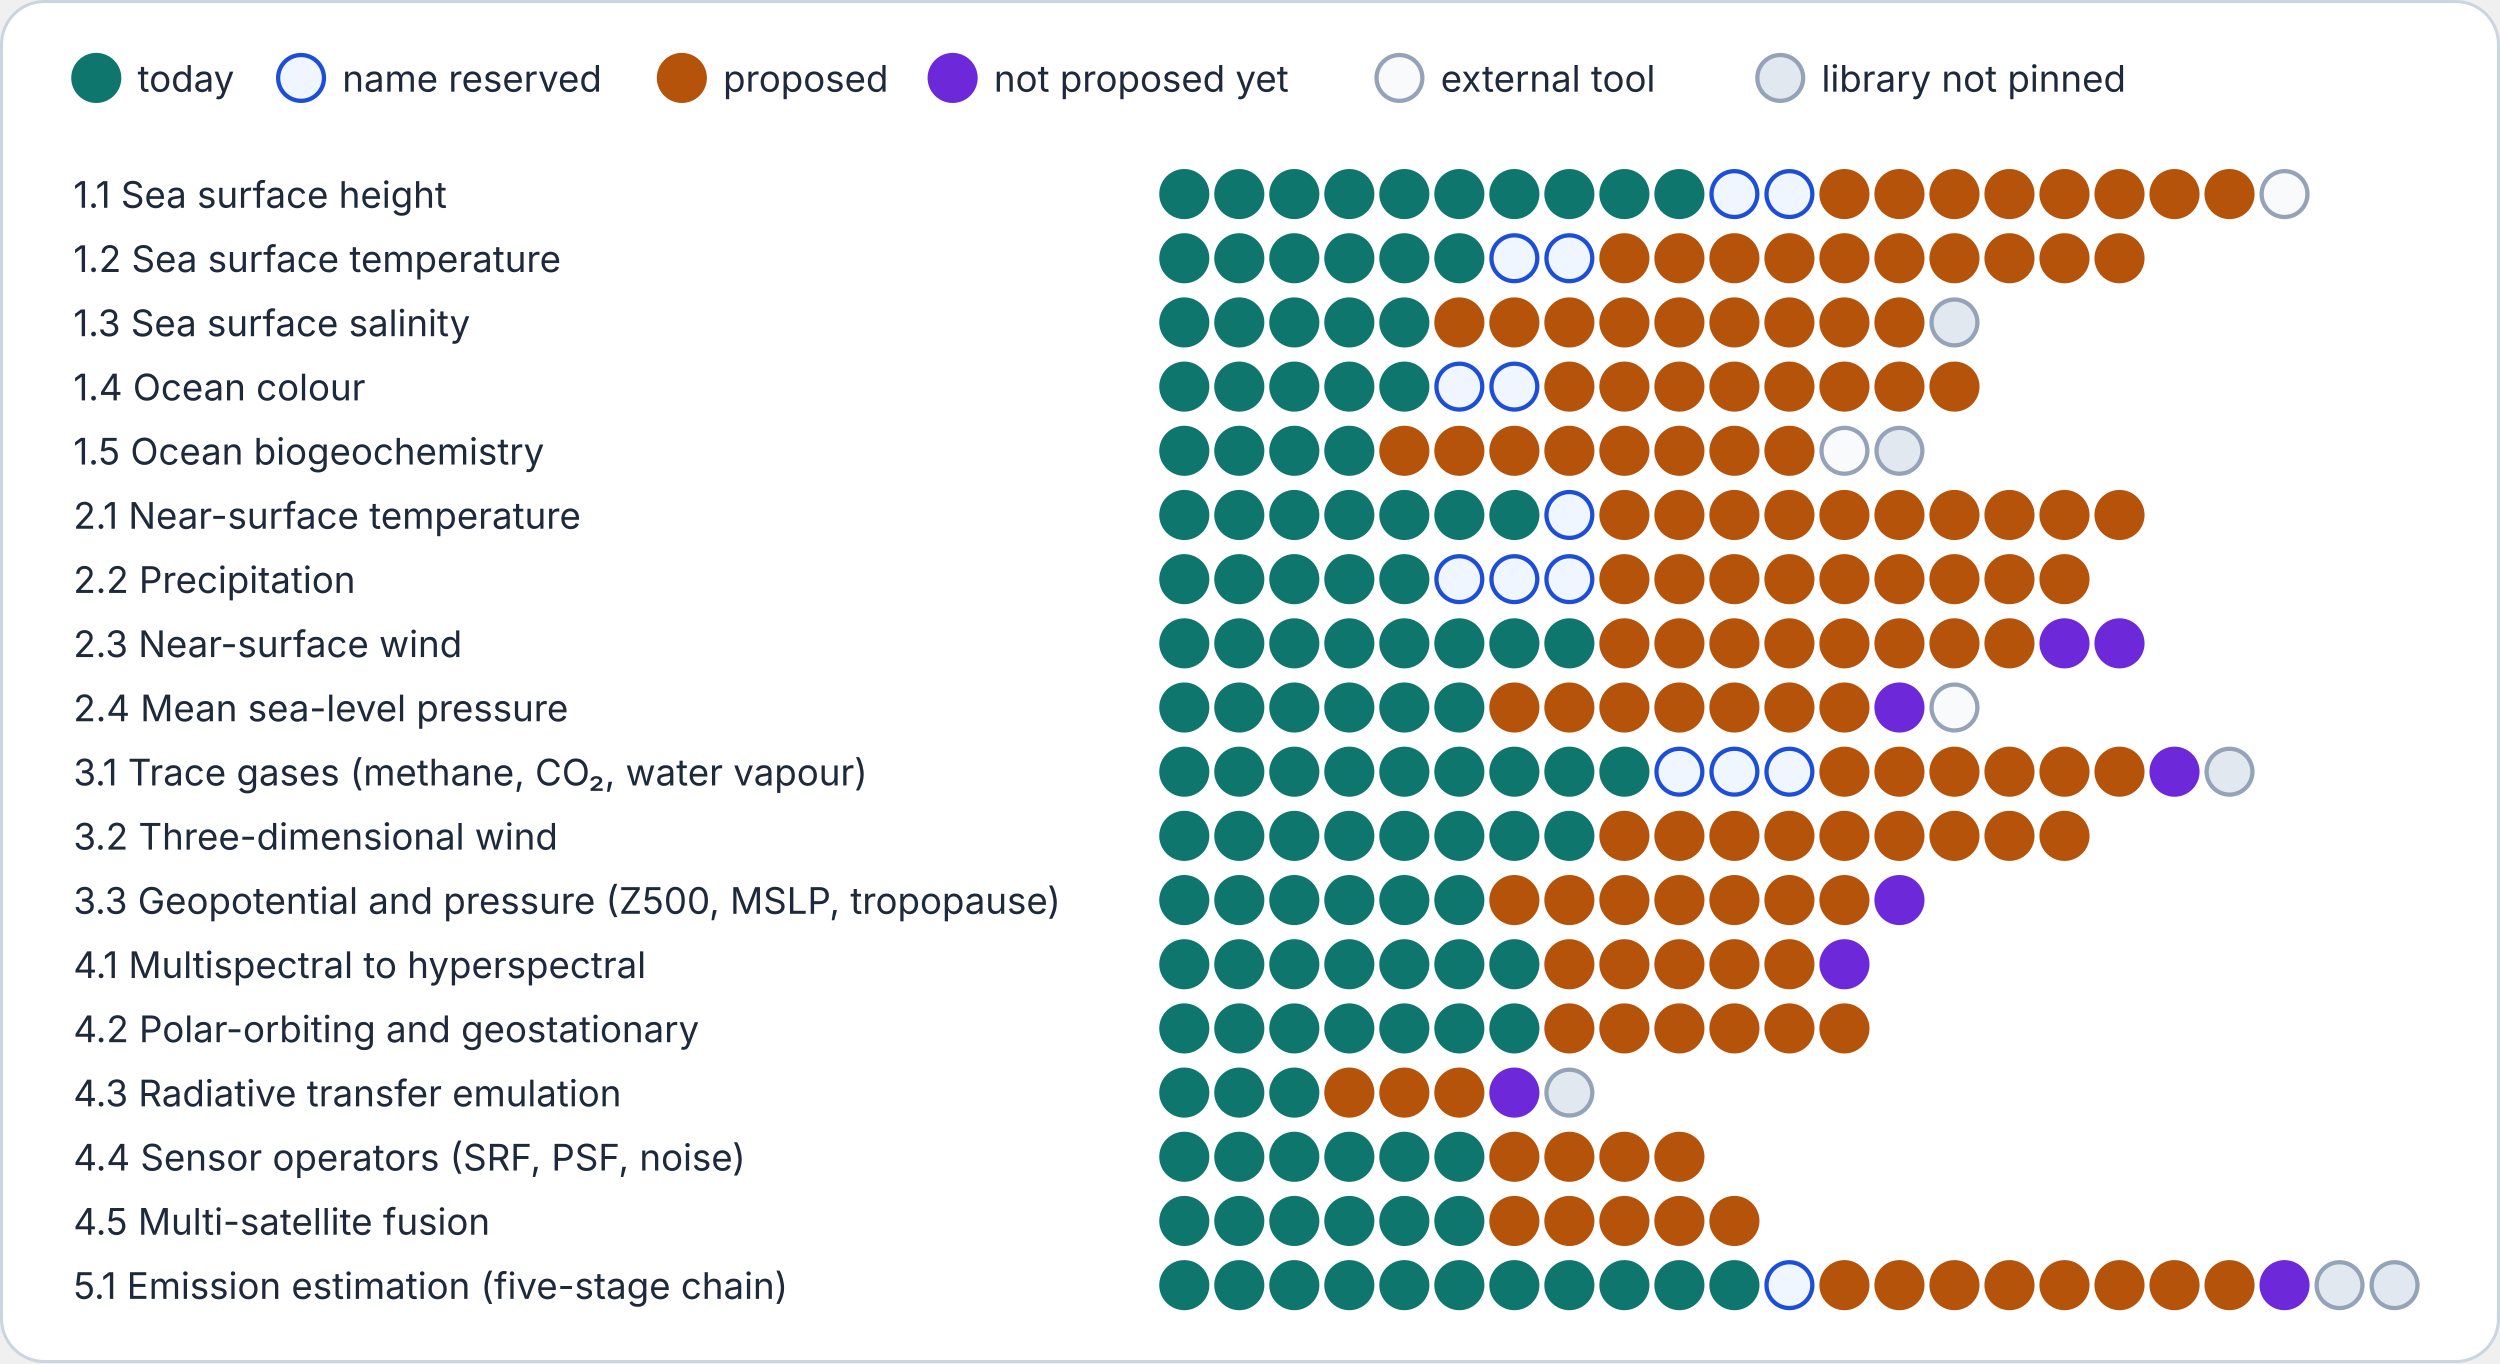
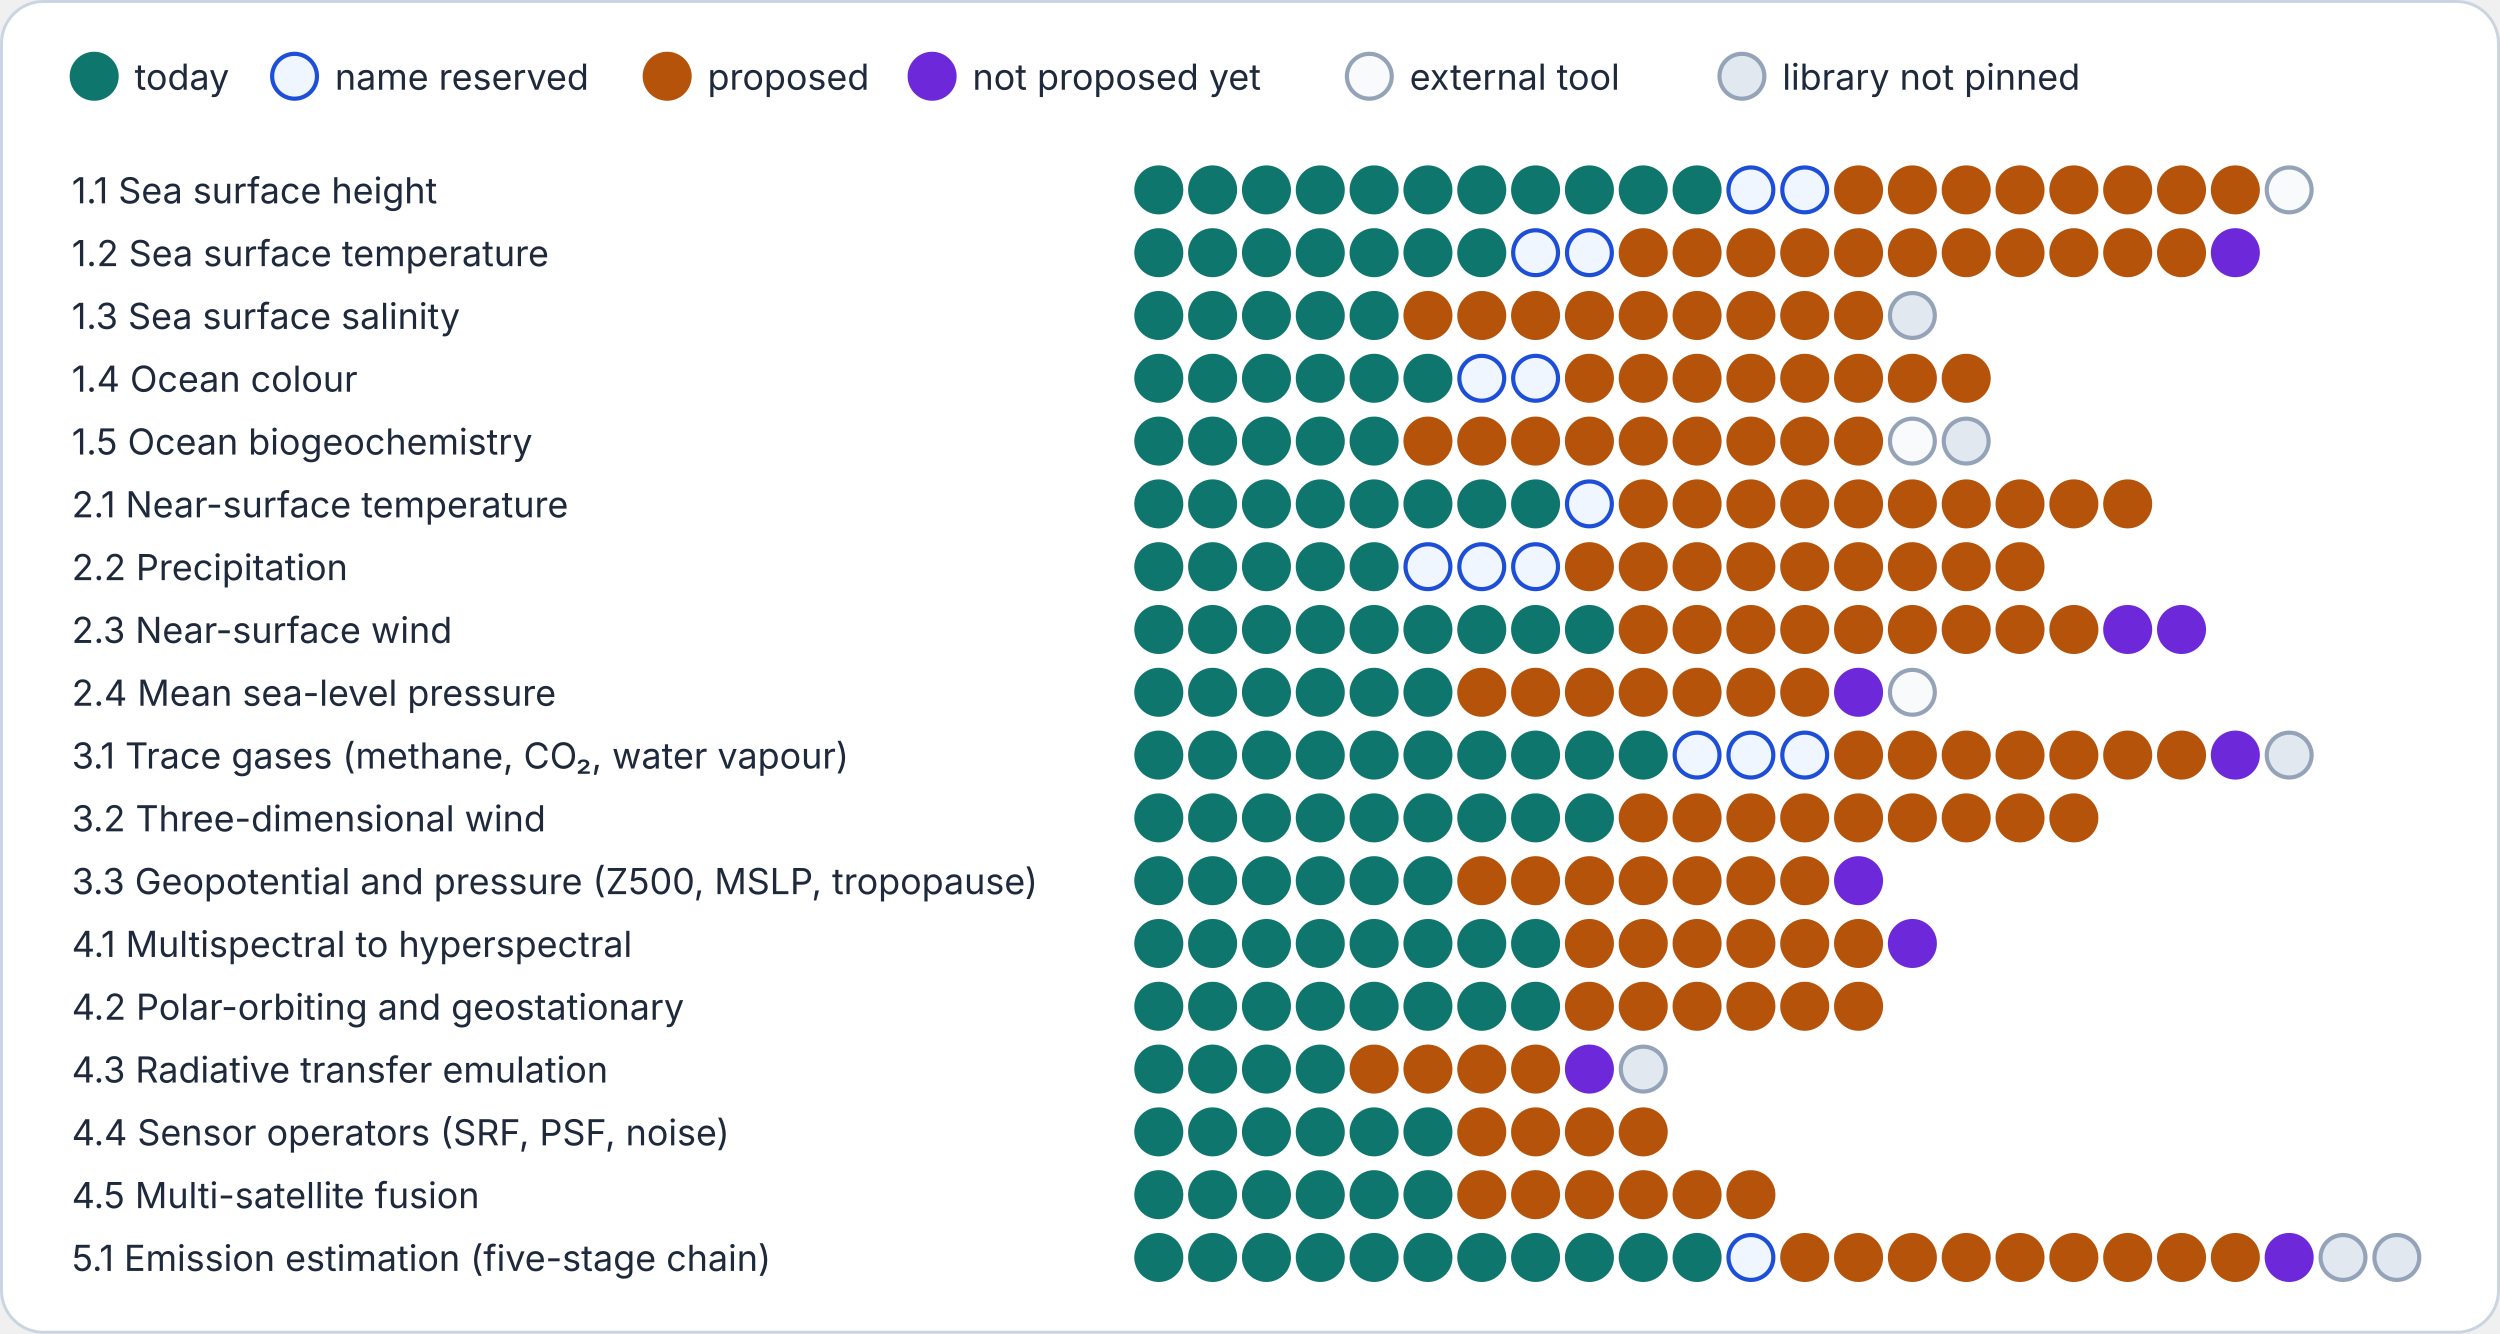
- <svg xmlns="http://www.w3.org/2000/svg" viewBox="0 0 818 446" width="818" height="446" role="img" aria-label="Readiness of the eighteen gallery contracts. One row per entry, one square per stack piece the entry needs, coloured by status: today (it imports from the pinned code), name reserved, proposed by a report, not proposed yet, an external tool, or a stack library not pinned here." font-family="Inter, 'Helvetica Neue', Arial, 'DejaVu Sans', sans-serif">
+ <svg xmlns="http://www.w3.org/2000/svg" viewBox="0 0 836 446" width="836" height="446" role="img" aria-label="Readiness of the eighteen gallery contracts. One row per entry, one square per stack piece the entry needs, coloured by status: today (it imports from the pinned code), name reserved, proposed by a report, not proposed yet, an external tool, or a stack library not pinned here." font-family="Inter, 'Helvetica Neue', Arial, 'DejaVu Sans', sans-serif">
  <defs />
-   <rect x="0.5" y="0.5" width="817" height="445" rx="14" fill="#ffffff" stroke="#cbd5e1" />
+   <rect x="0.5" y="0.5" width="835" height="445" rx="14" fill="#ffffff" stroke="#cbd5e1" />
  <rect x="24.0" y="18.0" width="15.0" height="15.0" rx="8" fill="#0f766e" stroke="#0f766e" stroke-width="1.4" />
  <text x="45.0" y="30.0" font-size="12" fill="#1e293b" text-anchor="start" font-weight="400">today</text>
  <rect x="91.0" y="18.0" width="15.0" height="15.0" rx="8" fill="#eff6ff" stroke="#1d4ed8" stroke-width="1.4" />
  <text x="112.0" y="30.0" font-size="12" fill="#1e293b" text-anchor="start" font-weight="400">name reserved</text>
  <rect x="215.6" y="18.0" width="15.0" height="15.0" rx="8" fill="#b45309" stroke="#b45309" stroke-width="1.4" />
  <text x="236.6" y="30.0" font-size="12" fill="#1e293b" text-anchor="start" font-weight="400">proposed</text>
  <rect x="304.2" y="18.0" width="15.0" height="15.0" rx="8" fill="#6d28d9" stroke="#6d28d9" stroke-width="1.4" />
  <text x="325.2" y="30.0" font-size="12" fill="#1e293b" text-anchor="start" font-weight="400">not proposed yet</text>
  <rect x="450.4" y="18.0" width="15.0" height="15.0" rx="8" fill="#f8fafc" stroke="#94a3b8" stroke-width="1.4" />
  <text x="471.4" y="30.0" font-size="12" fill="#1e293b" text-anchor="start" font-weight="400">external tool</text>
  <rect x="575.0" y="18.0" width="15.0" height="15.0" rx="8" fill="#e2e8f0" stroke="#94a3b8" stroke-width="1.4" />
  <text x="596.0" y="30.0" font-size="12" fill="#1e293b" text-anchor="start" font-weight="400">library not pinned</text>
  <text x="24.0" y="68.0" font-size="12" fill="#1e293b" text-anchor="start" font-weight="400">1.1  Sea surface height</text>
  <rect x="380.0" y="56.0" width="15.0" height="15.0" rx="8" fill="#0f766e" stroke="#0f766e" stroke-width="1.4" />
  <rect x="398.0" y="56.0" width="15.0" height="15.0" rx="8" fill="#0f766e" stroke="#0f766e" stroke-width="1.4" />
  <rect x="416.0" y="56.0" width="15.0" height="15.0" rx="8" fill="#0f766e" stroke="#0f766e" stroke-width="1.4" />
  <rect x="434.0" y="56.0" width="15.0" height="15.0" rx="8" fill="#0f766e" stroke="#0f766e" stroke-width="1.4" />
  <rect x="452.0" y="56.0" width="15.0" height="15.0" rx="8" fill="#0f766e" stroke="#0f766e" stroke-width="1.4" />
  <rect x="470.0" y="56.0" width="15.0" height="15.0" rx="8" fill="#0f766e" stroke="#0f766e" stroke-width="1.4" />
  <rect x="488.0" y="56.0" width="15.0" height="15.0" rx="8" fill="#0f766e" stroke="#0f766e" stroke-width="1.4" />
  <rect x="506.0" y="56.0" width="15.0" height="15.0" rx="8" fill="#0f766e" stroke="#0f766e" stroke-width="1.4" />
  <rect x="524.0" y="56.0" width="15.0" height="15.0" rx="8" fill="#0f766e" stroke="#0f766e" stroke-width="1.4" />
  <rect x="542.0" y="56.0" width="15.0" height="15.0" rx="8" fill="#0f766e" stroke="#0f766e" stroke-width="1.4" />
-   <rect x="560.0" y="56.0" width="15.0" height="15.0" rx="8" fill="#eff6ff" stroke="#1d4ed8" stroke-width="1.4" />
+   <rect x="560.0" y="56.0" width="15.0" height="15.0" rx="8" fill="#0f766e" stroke="#0f766e" stroke-width="1.4" />
  <rect x="578.0" y="56.0" width="15.0" height="15.0" rx="8" fill="#eff6ff" stroke="#1d4ed8" stroke-width="1.4" />
-   <rect x="596.0" y="56.0" width="15.0" height="15.0" rx="8" fill="#b45309" stroke="#b45309" stroke-width="1.4" />
+   <rect x="596.0" y="56.0" width="15.0" height="15.0" rx="8" fill="#eff6ff" stroke="#1d4ed8" stroke-width="1.4" />
  <rect x="614.0" y="56.0" width="15.0" height="15.0" rx="8" fill="#b45309" stroke="#b45309" stroke-width="1.4" />
  <rect x="632.0" y="56.0" width="15.0" height="15.0" rx="8" fill="#b45309" stroke="#b45309" stroke-width="1.4" />
  <rect x="650.0" y="56.0" width="15.0" height="15.0" rx="8" fill="#b45309" stroke="#b45309" stroke-width="1.4" />
  <rect x="668.0" y="56.0" width="15.0" height="15.0" rx="8" fill="#b45309" stroke="#b45309" stroke-width="1.4" />
  <rect x="686.0" y="56.0" width="15.0" height="15.0" rx="8" fill="#b45309" stroke="#b45309" stroke-width="1.4" />
  <rect x="704.0" y="56.0" width="15.0" height="15.0" rx="8" fill="#b45309" stroke="#b45309" stroke-width="1.4" />
  <rect x="722.0" y="56.0" width="15.0" height="15.0" rx="8" fill="#b45309" stroke="#b45309" stroke-width="1.4" />
-   <rect x="740.0" y="56.0" width="15.0" height="15.0" rx="8" fill="#f8fafc" stroke="#94a3b8" stroke-width="1.4" />
+   <rect x="740.0" y="56.0" width="15.0" height="15.0" rx="8" fill="#b45309" stroke="#b45309" stroke-width="1.4" />
+   <rect x="758.0" y="56.0" width="15.0" height="15.0" rx="8" fill="#f8fafc" stroke="#94a3b8" stroke-width="1.4" />
  <text x="24.0" y="89.0" font-size="12" fill="#1e293b" text-anchor="start" font-weight="400">1.2  Sea surface temperature</text>
  <rect x="380.0" y="77.0" width="15.0" height="15.0" rx="8" fill="#0f766e" stroke="#0f766e" stroke-width="1.4" />
  <rect x="398.0" y="77.0" width="15.0" height="15.0" rx="8" fill="#0f766e" stroke="#0f766e" stroke-width="1.4" />
  <rect x="416.0" y="77.0" width="15.0" height="15.0" rx="8" fill="#0f766e" stroke="#0f766e" stroke-width="1.4" />
  <rect x="434.0" y="77.0" width="15.0" height="15.0" rx="8" fill="#0f766e" stroke="#0f766e" stroke-width="1.4" />
  <rect x="452.0" y="77.0" width="15.0" height="15.0" rx="8" fill="#0f766e" stroke="#0f766e" stroke-width="1.4" />
  <rect x="470.0" y="77.0" width="15.0" height="15.0" rx="8" fill="#0f766e" stroke="#0f766e" stroke-width="1.4" />
-   <rect x="488.0" y="77.0" width="15.0" height="15.0" rx="8" fill="#eff6ff" stroke="#1d4ed8" stroke-width="1.4" />
+   <rect x="488.0" y="77.0" width="15.0" height="15.0" rx="8" fill="#0f766e" stroke="#0f766e" stroke-width="1.4" />
  <rect x="506.0" y="77.0" width="15.0" height="15.0" rx="8" fill="#eff6ff" stroke="#1d4ed8" stroke-width="1.4" />
-   <rect x="524.0" y="77.0" width="15.0" height="15.0" rx="8" fill="#b45309" stroke="#b45309" stroke-width="1.4" />
+   <rect x="524.0" y="77.0" width="15.0" height="15.0" rx="8" fill="#eff6ff" stroke="#1d4ed8" stroke-width="1.4" />
  <rect x="542.0" y="77.0" width="15.0" height="15.0" rx="8" fill="#b45309" stroke="#b45309" stroke-width="1.4" />
  <rect x="560.0" y="77.0" width="15.0" height="15.0" rx="8" fill="#b45309" stroke="#b45309" stroke-width="1.4" />
  <rect x="578.0" y="77.0" width="15.0" height="15.0" rx="8" fill="#b45309" stroke="#b45309" stroke-width="1.4" />
  <rect x="596.0" y="77.0" width="15.0" height="15.0" rx="8" fill="#b45309" stroke="#b45309" stroke-width="1.4" />
  <rect x="614.0" y="77.0" width="15.0" height="15.0" rx="8" fill="#b45309" stroke="#b45309" stroke-width="1.4" />
  <rect x="632.0" y="77.0" width="15.0" height="15.0" rx="8" fill="#b45309" stroke="#b45309" stroke-width="1.4" />
  <rect x="650.0" y="77.0" width="15.0" height="15.0" rx="8" fill="#b45309" stroke="#b45309" stroke-width="1.4" />
  <rect x="668.0" y="77.0" width="15.0" height="15.0" rx="8" fill="#b45309" stroke="#b45309" stroke-width="1.4" />
  <rect x="686.0" y="77.0" width="15.0" height="15.0" rx="8" fill="#b45309" stroke="#b45309" stroke-width="1.4" />
+   <rect x="704.0" y="77.0" width="15.0" height="15.0" rx="8" fill="#b45309" stroke="#b45309" stroke-width="1.4" />
+   <rect x="722.0" y="77.0" width="15.0" height="15.0" rx="8" fill="#b45309" stroke="#b45309" stroke-width="1.4" />
+   <rect x="740.0" y="77.0" width="15.0" height="15.0" rx="8" fill="#6d28d9" stroke="#6d28d9" stroke-width="1.4" />
  <text x="24.0" y="110.0" font-size="12" fill="#1e293b" text-anchor="start" font-weight="400">1.3  Sea surface salinity</text>
  <rect x="380.0" y="98.0" width="15.0" height="15.0" rx="8" fill="#0f766e" stroke="#0f766e" stroke-width="1.4" />
  <rect x="398.0" y="98.0" width="15.0" height="15.0" rx="8" fill="#0f766e" stroke="#0f766e" stroke-width="1.4" />
  <rect x="416.0" y="98.0" width="15.0" height="15.0" rx="8" fill="#0f766e" stroke="#0f766e" stroke-width="1.4" />
  <rect x="434.0" y="98.0" width="15.0" height="15.0" rx="8" fill="#0f766e" stroke="#0f766e" stroke-width="1.4" />
  <rect x="452.0" y="98.0" width="15.0" height="15.0" rx="8" fill="#0f766e" stroke="#0f766e" stroke-width="1.4" />
  <rect x="470.0" y="98.0" width="15.0" height="15.0" rx="8" fill="#b45309" stroke="#b45309" stroke-width="1.4" />
  <rect x="488.0" y="98.0" width="15.0" height="15.0" rx="8" fill="#b45309" stroke="#b45309" stroke-width="1.4" />
  <rect x="506.0" y="98.0" width="15.0" height="15.0" rx="8" fill="#b45309" stroke="#b45309" stroke-width="1.4" />
  <rect x="524.0" y="98.0" width="15.0" height="15.0" rx="8" fill="#b45309" stroke="#b45309" stroke-width="1.4" />
  <rect x="542.0" y="98.0" width="15.0" height="15.0" rx="8" fill="#b45309" stroke="#b45309" stroke-width="1.4" />
  <rect x="560.0" y="98.0" width="15.0" height="15.0" rx="8" fill="#b45309" stroke="#b45309" stroke-width="1.4" />
  <rect x="578.0" y="98.0" width="15.0" height="15.0" rx="8" fill="#b45309" stroke="#b45309" stroke-width="1.4" />
  <rect x="596.0" y="98.0" width="15.0" height="15.0" rx="8" fill="#b45309" stroke="#b45309" stroke-width="1.4" />
  <rect x="614.0" y="98.0" width="15.0" height="15.0" rx="8" fill="#b45309" stroke="#b45309" stroke-width="1.4" />
  <rect x="632.0" y="98.0" width="15.0" height="15.0" rx="8" fill="#e2e8f0" stroke="#94a3b8" stroke-width="1.4" />
  <text x="24.0" y="131.0" font-size="12" fill="#1e293b" text-anchor="start" font-weight="400">1.4  Ocean colour</text>
  <rect x="380.0" y="119.0" width="15.0" height="15.0" rx="8" fill="#0f766e" stroke="#0f766e" stroke-width="1.4" />
  <rect x="398.0" y="119.0" width="15.0" height="15.0" rx="8" fill="#0f766e" stroke="#0f766e" stroke-width="1.4" />
  <rect x="416.0" y="119.0" width="15.0" height="15.0" rx="8" fill="#0f766e" stroke="#0f766e" stroke-width="1.4" />
  <rect x="434.0" y="119.0" width="15.0" height="15.0" rx="8" fill="#0f766e" stroke="#0f766e" stroke-width="1.4" />
  <rect x="452.0" y="119.0" width="15.0" height="15.0" rx="8" fill="#0f766e" stroke="#0f766e" stroke-width="1.4" />
-   <rect x="470.0" y="119.0" width="15.0" height="15.0" rx="8" fill="#eff6ff" stroke="#1d4ed8" stroke-width="1.4" />
+   <rect x="470.0" y="119.0" width="15.0" height="15.0" rx="8" fill="#0f766e" stroke="#0f766e" stroke-width="1.4" />
  <rect x="488.0" y="119.0" width="15.0" height="15.0" rx="8" fill="#eff6ff" stroke="#1d4ed8" stroke-width="1.4" />
-   <rect x="506.0" y="119.0" width="15.0" height="15.0" rx="8" fill="#b45309" stroke="#b45309" stroke-width="1.4" />
+   <rect x="506.0" y="119.0" width="15.0" height="15.0" rx="8" fill="#eff6ff" stroke="#1d4ed8" stroke-width="1.4" />
  <rect x="524.0" y="119.0" width="15.0" height="15.0" rx="8" fill="#b45309" stroke="#b45309" stroke-width="1.4" />
  <rect x="542.0" y="119.0" width="15.0" height="15.0" rx="8" fill="#b45309" stroke="#b45309" stroke-width="1.4" />
  <rect x="560.0" y="119.0" width="15.0" height="15.0" rx="8" fill="#b45309" stroke="#b45309" stroke-width="1.4" />
  <rect x="578.0" y="119.0" width="15.0" height="15.0" rx="8" fill="#b45309" stroke="#b45309" stroke-width="1.4" />
  <rect x="596.0" y="119.0" width="15.0" height="15.0" rx="8" fill="#b45309" stroke="#b45309" stroke-width="1.4" />
  <rect x="614.0" y="119.0" width="15.0" height="15.0" rx="8" fill="#b45309" stroke="#b45309" stroke-width="1.4" />
  <rect x="632.0" y="119.0" width="15.0" height="15.0" rx="8" fill="#b45309" stroke="#b45309" stroke-width="1.4" />
+   <rect x="650.0" y="119.0" width="15.0" height="15.0" rx="8" fill="#b45309" stroke="#b45309" stroke-width="1.4" />
  <text x="24.0" y="152.0" font-size="12" fill="#1e293b" text-anchor="start" font-weight="400">1.5  Ocean biogeochemistry</text>
  <rect x="380.0" y="140.0" width="15.0" height="15.0" rx="8" fill="#0f766e" stroke="#0f766e" stroke-width="1.4" />
  <rect x="398.0" y="140.0" width="15.0" height="15.0" rx="8" fill="#0f766e" stroke="#0f766e" stroke-width="1.4" />
  <rect x="416.0" y="140.0" width="15.0" height="15.0" rx="8" fill="#0f766e" stroke="#0f766e" stroke-width="1.4" />
  <rect x="434.0" y="140.0" width="15.0" height="15.0" rx="8" fill="#0f766e" stroke="#0f766e" stroke-width="1.4" />
-   <rect x="452.0" y="140.0" width="15.0" height="15.0" rx="8" fill="#b45309" stroke="#b45309" stroke-width="1.4" />
+   <rect x="452.0" y="140.0" width="15.0" height="15.0" rx="8" fill="#0f766e" stroke="#0f766e" stroke-width="1.4" />
  <rect x="470.0" y="140.0" width="15.0" height="15.0" rx="8" fill="#b45309" stroke="#b45309" stroke-width="1.4" />
  <rect x="488.0" y="140.0" width="15.0" height="15.0" rx="8" fill="#b45309" stroke="#b45309" stroke-width="1.4" />
  <rect x="506.0" y="140.0" width="15.0" height="15.0" rx="8" fill="#b45309" stroke="#b45309" stroke-width="1.4" />
  <rect x="524.0" y="140.0" width="15.0" height="15.0" rx="8" fill="#b45309" stroke="#b45309" stroke-width="1.4" />
  <rect x="542.0" y="140.0" width="15.0" height="15.0" rx="8" fill="#b45309" stroke="#b45309" stroke-width="1.4" />
  <rect x="560.0" y="140.0" width="15.0" height="15.0" rx="8" fill="#b45309" stroke="#b45309" stroke-width="1.4" />
  <rect x="578.0" y="140.0" width="15.0" height="15.0" rx="8" fill="#b45309" stroke="#b45309" stroke-width="1.4" />
-   <rect x="596.0" y="140.0" width="15.0" height="15.0" rx="8" fill="#f8fafc" stroke="#94a3b8" stroke-width="1.4" />
-   <rect x="614.0" y="140.0" width="15.0" height="15.0" rx="8" fill="#e2e8f0" stroke="#94a3b8" stroke-width="1.4" />
+   <rect x="596.0" y="140.0" width="15.0" height="15.0" rx="8" fill="#b45309" stroke="#b45309" stroke-width="1.4" />
+   <rect x="614.0" y="140.0" width="15.0" height="15.0" rx="8" fill="#b45309" stroke="#b45309" stroke-width="1.4" />
+   <rect x="632.0" y="140.0" width="15.0" height="15.0" rx="8" fill="#f8fafc" stroke="#94a3b8" stroke-width="1.4" />
+   <rect x="650.0" y="140.0" width="15.0" height="15.0" rx="8" fill="#e2e8f0" stroke="#94a3b8" stroke-width="1.4" />
  <text x="24.0" y="173.0" font-size="12" fill="#1e293b" text-anchor="start" font-weight="400">2.1  Near-surface temperature</text>
  <rect x="380.0" y="161.0" width="15.0" height="15.0" rx="8" fill="#0f766e" stroke="#0f766e" stroke-width="1.4" />
  <rect x="398.0" y="161.0" width="15.0" height="15.0" rx="8" fill="#0f766e" stroke="#0f766e" stroke-width="1.4" />
  <rect x="416.0" y="161.0" width="15.0" height="15.0" rx="8" fill="#0f766e" stroke="#0f766e" stroke-width="1.4" />
  <rect x="434.0" y="161.0" width="15.0" height="15.0" rx="8" fill="#0f766e" stroke="#0f766e" stroke-width="1.4" />
  <rect x="452.0" y="161.0" width="15.0" height="15.0" rx="8" fill="#0f766e" stroke="#0f766e" stroke-width="1.4" />
  <rect x="470.0" y="161.0" width="15.0" height="15.0" rx="8" fill="#0f766e" stroke="#0f766e" stroke-width="1.4" />
  <rect x="488.0" y="161.0" width="15.0" height="15.0" rx="8" fill="#0f766e" stroke="#0f766e" stroke-width="1.4" />
-   <rect x="506.0" y="161.0" width="15.0" height="15.0" rx="8" fill="#eff6ff" stroke="#1d4ed8" stroke-width="1.4" />
-   <rect x="524.0" y="161.0" width="15.0" height="15.0" rx="8" fill="#b45309" stroke="#b45309" stroke-width="1.4" />
+   <rect x="506.0" y="161.0" width="15.0" height="15.0" rx="8" fill="#0f766e" stroke="#0f766e" stroke-width="1.4" />
+   <rect x="524.0" y="161.0" width="15.0" height="15.0" rx="8" fill="#eff6ff" stroke="#1d4ed8" stroke-width="1.4" />
  <rect x="542.0" y="161.0" width="15.0" height="15.0" rx="8" fill="#b45309" stroke="#b45309" stroke-width="1.4" />
  <rect x="560.0" y="161.0" width="15.0" height="15.0" rx="8" fill="#b45309" stroke="#b45309" stroke-width="1.4" />
  <rect x="578.0" y="161.0" width="15.0" height="15.0" rx="8" fill="#b45309" stroke="#b45309" stroke-width="1.4" />
  <rect x="596.0" y="161.0" width="15.0" height="15.0" rx="8" fill="#b45309" stroke="#b45309" stroke-width="1.4" />
  <rect x="614.0" y="161.0" width="15.0" height="15.0" rx="8" fill="#b45309" stroke="#b45309" stroke-width="1.4" />
  <rect x="632.0" y="161.0" width="15.0" height="15.0" rx="8" fill="#b45309" stroke="#b45309" stroke-width="1.4" />
  <rect x="650.0" y="161.0" width="15.0" height="15.0" rx="8" fill="#b45309" stroke="#b45309" stroke-width="1.4" />
  <rect x="668.0" y="161.0" width="15.0" height="15.0" rx="8" fill="#b45309" stroke="#b45309" stroke-width="1.4" />
  <rect x="686.0" y="161.0" width="15.0" height="15.0" rx="8" fill="#b45309" stroke="#b45309" stroke-width="1.4" />
+   <rect x="704.0" y="161.0" width="15.0" height="15.0" rx="8" fill="#b45309" stroke="#b45309" stroke-width="1.4" />
  <text x="24.0" y="194.0" font-size="12" fill="#1e293b" text-anchor="start" font-weight="400">2.2  Precipitation</text>
  <rect x="380.0" y="182.0" width="15.0" height="15.0" rx="8" fill="#0f766e" stroke="#0f766e" stroke-width="1.4" />
  <rect x="398.0" y="182.0" width="15.0" height="15.0" rx="8" fill="#0f766e" stroke="#0f766e" stroke-width="1.4" />
  <rect x="416.0" y="182.0" width="15.0" height="15.0" rx="8" fill="#0f766e" stroke="#0f766e" stroke-width="1.4" />
  <rect x="434.0" y="182.0" width="15.0" height="15.0" rx="8" fill="#0f766e" stroke="#0f766e" stroke-width="1.4" />
  <rect x="452.0" y="182.0" width="15.0" height="15.0" rx="8" fill="#0f766e" stroke="#0f766e" stroke-width="1.4" />
  <rect x="470.0" y="182.0" width="15.0" height="15.0" rx="8" fill="#eff6ff" stroke="#1d4ed8" stroke-width="1.4" />
  <rect x="488.0" y="182.0" width="15.0" height="15.0" rx="8" fill="#eff6ff" stroke="#1d4ed8" stroke-width="1.4" />
  <rect x="506.0" y="182.0" width="15.0" height="15.0" rx="8" fill="#eff6ff" stroke="#1d4ed8" stroke-width="1.4" />
  <rect x="524.0" y="182.0" width="15.0" height="15.0" rx="8" fill="#b45309" stroke="#b45309" stroke-width="1.4" />
  <rect x="542.0" y="182.0" width="15.0" height="15.0" rx="8" fill="#b45309" stroke="#b45309" stroke-width="1.4" />
  <rect x="560.0" y="182.0" width="15.0" height="15.0" rx="8" fill="#b45309" stroke="#b45309" stroke-width="1.4" />
  <rect x="578.0" y="182.0" width="15.0" height="15.0" rx="8" fill="#b45309" stroke="#b45309" stroke-width="1.4" />
  <rect x="596.0" y="182.0" width="15.0" height="15.0" rx="8" fill="#b45309" stroke="#b45309" stroke-width="1.4" />
  <rect x="614.0" y="182.0" width="15.0" height="15.0" rx="8" fill="#b45309" stroke="#b45309" stroke-width="1.4" />
  <rect x="632.0" y="182.0" width="15.0" height="15.0" rx="8" fill="#b45309" stroke="#b45309" stroke-width="1.4" />
  <rect x="650.0" y="182.0" width="15.0" height="15.0" rx="8" fill="#b45309" stroke="#b45309" stroke-width="1.4" />
  <rect x="668.0" y="182.0" width="15.0" height="15.0" rx="8" fill="#b45309" stroke="#b45309" stroke-width="1.4" />
  <text x="24.0" y="215.0" font-size="12" fill="#1e293b" text-anchor="start" font-weight="400">2.3  Near-surface wind</text>
  <rect x="380.0" y="203.0" width="15.0" height="15.0" rx="8" fill="#0f766e" stroke="#0f766e" stroke-width="1.4" />
  <rect x="398.0" y="203.0" width="15.0" height="15.0" rx="8" fill="#0f766e" stroke="#0f766e" stroke-width="1.4" />
  <rect x="416.0" y="203.0" width="15.0" height="15.0" rx="8" fill="#0f766e" stroke="#0f766e" stroke-width="1.4" />
  <rect x="434.0" y="203.0" width="15.0" height="15.0" rx="8" fill="#0f766e" stroke="#0f766e" stroke-width="1.4" />
  <rect x="452.0" y="203.0" width="15.0" height="15.0" rx="8" fill="#0f766e" stroke="#0f766e" stroke-width="1.4" />
  <rect x="470.0" y="203.0" width="15.0" height="15.0" rx="8" fill="#0f766e" stroke="#0f766e" stroke-width="1.4" />
  <rect x="488.0" y="203.0" width="15.0" height="15.0" rx="8" fill="#0f766e" stroke="#0f766e" stroke-width="1.4" />
  <rect x="506.0" y="203.0" width="15.0" height="15.0" rx="8" fill="#0f766e" stroke="#0f766e" stroke-width="1.4" />
-   <rect x="524.0" y="203.0" width="15.0" height="15.0" rx="8" fill="#b45309" stroke="#b45309" stroke-width="1.4" />
+   <rect x="524.0" y="203.0" width="15.0" height="15.0" rx="8" fill="#0f766e" stroke="#0f766e" stroke-width="1.4" />
  <rect x="542.0" y="203.0" width="15.0" height="15.0" rx="8" fill="#b45309" stroke="#b45309" stroke-width="1.4" />
  <rect x="560.0" y="203.0" width="15.0" height="15.0" rx="8" fill="#b45309" stroke="#b45309" stroke-width="1.4" />
  <rect x="578.0" y="203.0" width="15.0" height="15.0" rx="8" fill="#b45309" stroke="#b45309" stroke-width="1.4" />
  <rect x="596.0" y="203.0" width="15.0" height="15.0" rx="8" fill="#b45309" stroke="#b45309" stroke-width="1.4" />
  <rect x="614.0" y="203.0" width="15.0" height="15.0" rx="8" fill="#b45309" stroke="#b45309" stroke-width="1.4" />
  <rect x="632.0" y="203.0" width="15.0" height="15.0" rx="8" fill="#b45309" stroke="#b45309" stroke-width="1.4" />
  <rect x="650.0" y="203.0" width="15.0" height="15.0" rx="8" fill="#b45309" stroke="#b45309" stroke-width="1.4" />
-   <rect x="668.0" y="203.0" width="15.0" height="15.0" rx="8" fill="#6d28d9" stroke="#6d28d9" stroke-width="1.4" />
-   <rect x="686.0" y="203.0" width="15.0" height="15.0" rx="8" fill="#6d28d9" stroke="#6d28d9" stroke-width="1.4" />
+   <rect x="668.0" y="203.0" width="15.0" height="15.0" rx="8" fill="#b45309" stroke="#b45309" stroke-width="1.4" />
+   <rect x="686.0" y="203.0" width="15.0" height="15.0" rx="8" fill="#b45309" stroke="#b45309" stroke-width="1.4" />
+   <rect x="704.0" y="203.0" width="15.0" height="15.0" rx="8" fill="#6d28d9" stroke="#6d28d9" stroke-width="1.4" />
+   <rect x="722.0" y="203.0" width="15.0" height="15.0" rx="8" fill="#6d28d9" stroke="#6d28d9" stroke-width="1.4" />
  <text x="24.0" y="236.0" font-size="12" fill="#1e293b" text-anchor="start" font-weight="400">2.4  Mean sea-level pressure</text>
  <rect x="380.0" y="224.0" width="15.0" height="15.0" rx="8" fill="#0f766e" stroke="#0f766e" stroke-width="1.4" />
  <rect x="398.0" y="224.0" width="15.0" height="15.0" rx="8" fill="#0f766e" stroke="#0f766e" stroke-width="1.4" />
  <rect x="416.0" y="224.0" width="15.0" height="15.0" rx="8" fill="#0f766e" stroke="#0f766e" stroke-width="1.4" />
  <rect x="434.0" y="224.0" width="15.0" height="15.0" rx="8" fill="#0f766e" stroke="#0f766e" stroke-width="1.4" />
  <rect x="452.0" y="224.0" width="15.0" height="15.0" rx="8" fill="#0f766e" stroke="#0f766e" stroke-width="1.4" />
  <rect x="470.0" y="224.0" width="15.0" height="15.0" rx="8" fill="#0f766e" stroke="#0f766e" stroke-width="1.4" />
  <rect x="488.0" y="224.0" width="15.0" height="15.0" rx="8" fill="#b45309" stroke="#b45309" stroke-width="1.4" />
  <rect x="506.0" y="224.0" width="15.0" height="15.0" rx="8" fill="#b45309" stroke="#b45309" stroke-width="1.4" />
  <rect x="524.0" y="224.0" width="15.0" height="15.0" rx="8" fill="#b45309" stroke="#b45309" stroke-width="1.4" />
  <rect x="542.0" y="224.0" width="15.0" height="15.0" rx="8" fill="#b45309" stroke="#b45309" stroke-width="1.4" />
  <rect x="560.0" y="224.0" width="15.0" height="15.0" rx="8" fill="#b45309" stroke="#b45309" stroke-width="1.4" />
  <rect x="578.0" y="224.0" width="15.0" height="15.0" rx="8" fill="#b45309" stroke="#b45309" stroke-width="1.4" />
  <rect x="596.0" y="224.0" width="15.0" height="15.0" rx="8" fill="#b45309" stroke="#b45309" stroke-width="1.4" />
  <rect x="614.0" y="224.0" width="15.0" height="15.0" rx="8" fill="#6d28d9" stroke="#6d28d9" stroke-width="1.4" />
  <rect x="632.0" y="224.0" width="15.0" height="15.0" rx="8" fill="#f8fafc" stroke="#94a3b8" stroke-width="1.4" />
  <text x="24.0" y="257.0" font-size="12" fill="#1e293b" text-anchor="start" font-weight="400">3.1  Trace gases (methane, CO₂, water vapour)</text>
  <rect x="380.0" y="245.0" width="15.0" height="15.0" rx="8" fill="#0f766e" stroke="#0f766e" stroke-width="1.4" />
  <rect x="398.0" y="245.0" width="15.0" height="15.0" rx="8" fill="#0f766e" stroke="#0f766e" stroke-width="1.4" />
  <rect x="416.0" y="245.0" width="15.0" height="15.0" rx="8" fill="#0f766e" stroke="#0f766e" stroke-width="1.4" />
  <rect x="434.0" y="245.0" width="15.0" height="15.0" rx="8" fill="#0f766e" stroke="#0f766e" stroke-width="1.4" />
  <rect x="452.0" y="245.0" width="15.0" height="15.0" rx="8" fill="#0f766e" stroke="#0f766e" stroke-width="1.4" />
  <rect x="470.0" y="245.0" width="15.0" height="15.0" rx="8" fill="#0f766e" stroke="#0f766e" stroke-width="1.4" />
  <rect x="488.0" y="245.0" width="15.0" height="15.0" rx="8" fill="#0f766e" stroke="#0f766e" stroke-width="1.4" />
  <rect x="506.0" y="245.0" width="15.0" height="15.0" rx="8" fill="#0f766e" stroke="#0f766e" stroke-width="1.4" />
  <rect x="524.0" y="245.0" width="15.0" height="15.0" rx="8" fill="#0f766e" stroke="#0f766e" stroke-width="1.4" />
-   <rect x="542.0" y="245.0" width="15.0" height="15.0" rx="8" fill="#eff6ff" stroke="#1d4ed8" stroke-width="1.4" />
+   <rect x="542.0" y="245.0" width="15.0" height="15.0" rx="8" fill="#0f766e" stroke="#0f766e" stroke-width="1.4" />
  <rect x="560.0" y="245.0" width="15.0" height="15.0" rx="8" fill="#eff6ff" stroke="#1d4ed8" stroke-width="1.4" />
  <rect x="578.0" y="245.0" width="15.0" height="15.0" rx="8" fill="#eff6ff" stroke="#1d4ed8" stroke-width="1.4" />
-   <rect x="596.0" y="245.0" width="15.0" height="15.0" rx="8" fill="#b45309" stroke="#b45309" stroke-width="1.4" />
+   <rect x="596.0" y="245.0" width="15.0" height="15.0" rx="8" fill="#eff6ff" stroke="#1d4ed8" stroke-width="1.4" />
  <rect x="614.0" y="245.0" width="15.0" height="15.0" rx="8" fill="#b45309" stroke="#b45309" stroke-width="1.4" />
  <rect x="632.0" y="245.0" width="15.0" height="15.0" rx="8" fill="#b45309" stroke="#b45309" stroke-width="1.4" />
  <rect x="650.0" y="245.0" width="15.0" height="15.0" rx="8" fill="#b45309" stroke="#b45309" stroke-width="1.4" />
  <rect x="668.0" y="245.0" width="15.0" height="15.0" rx="8" fill="#b45309" stroke="#b45309" stroke-width="1.4" />
  <rect x="686.0" y="245.0" width="15.0" height="15.0" rx="8" fill="#b45309" stroke="#b45309" stroke-width="1.4" />
-   <rect x="704.0" y="245.0" width="15.0" height="15.0" rx="8" fill="#6d28d9" stroke="#6d28d9" stroke-width="1.4" />
-   <rect x="722.0" y="245.0" width="15.0" height="15.0" rx="8" fill="#e2e8f0" stroke="#94a3b8" stroke-width="1.4" />
+   <rect x="704.0" y="245.0" width="15.0" height="15.0" rx="8" fill="#b45309" stroke="#b45309" stroke-width="1.4" />
+   <rect x="722.0" y="245.0" width="15.0" height="15.0" rx="8" fill="#b45309" stroke="#b45309" stroke-width="1.4" />
+   <rect x="740.0" y="245.0" width="15.0" height="15.0" rx="8" fill="#6d28d9" stroke="#6d28d9" stroke-width="1.4" />
+   <rect x="758.0" y="245.0" width="15.0" height="15.0" rx="8" fill="#e2e8f0" stroke="#94a3b8" stroke-width="1.4" />
  <text x="24.0" y="278.0" font-size="12" fill="#1e293b" text-anchor="start" font-weight="400">3.2  Three-dimensional wind</text>
  <rect x="380.0" y="266.0" width="15.0" height="15.0" rx="8" fill="#0f766e" stroke="#0f766e" stroke-width="1.4" />
  <rect x="398.0" y="266.0" width="15.0" height="15.0" rx="8" fill="#0f766e" stroke="#0f766e" stroke-width="1.4" />
  <rect x="416.0" y="266.0" width="15.0" height="15.0" rx="8" fill="#0f766e" stroke="#0f766e" stroke-width="1.4" />
  <rect x="434.0" y="266.0" width="15.0" height="15.0" rx="8" fill="#0f766e" stroke="#0f766e" stroke-width="1.4" />
  <rect x="452.0" y="266.0" width="15.0" height="15.0" rx="8" fill="#0f766e" stroke="#0f766e" stroke-width="1.4" />
  <rect x="470.0" y="266.0" width="15.0" height="15.0" rx="8" fill="#0f766e" stroke="#0f766e" stroke-width="1.4" />
  <rect x="488.0" y="266.0" width="15.0" height="15.0" rx="8" fill="#0f766e" stroke="#0f766e" stroke-width="1.4" />
  <rect x="506.0" y="266.0" width="15.0" height="15.0" rx="8" fill="#0f766e" stroke="#0f766e" stroke-width="1.4" />
-   <rect x="524.0" y="266.0" width="15.0" height="15.0" rx="8" fill="#b45309" stroke="#b45309" stroke-width="1.4" />
+   <rect x="524.0" y="266.0" width="15.0" height="15.0" rx="8" fill="#0f766e" stroke="#0f766e" stroke-width="1.4" />
  <rect x="542.0" y="266.0" width="15.0" height="15.0" rx="8" fill="#b45309" stroke="#b45309" stroke-width="1.4" />
  <rect x="560.0" y="266.0" width="15.0" height="15.0" rx="8" fill="#b45309" stroke="#b45309" stroke-width="1.4" />
  <rect x="578.0" y="266.0" width="15.0" height="15.0" rx="8" fill="#b45309" stroke="#b45309" stroke-width="1.4" />
  <rect x="596.0" y="266.0" width="15.0" height="15.0" rx="8" fill="#b45309" stroke="#b45309" stroke-width="1.4" />
  <rect x="614.0" y="266.0" width="15.0" height="15.0" rx="8" fill="#b45309" stroke="#b45309" stroke-width="1.4" />
  <rect x="632.0" y="266.0" width="15.0" height="15.0" rx="8" fill="#b45309" stroke="#b45309" stroke-width="1.4" />
  <rect x="650.0" y="266.0" width="15.0" height="15.0" rx="8" fill="#b45309" stroke="#b45309" stroke-width="1.4" />
  <rect x="668.0" y="266.0" width="15.0" height="15.0" rx="8" fill="#b45309" stroke="#b45309" stroke-width="1.4" />
+   <rect x="686.0" y="266.0" width="15.0" height="15.0" rx="8" fill="#b45309" stroke="#b45309" stroke-width="1.4" />
  <text x="24.0" y="299.0" font-size="12" fill="#1e293b" text-anchor="start" font-weight="400">3.3  Geopotential and pressure (Z500, MSLP, tropopause)</text>
  <rect x="380.0" y="287.0" width="15.0" height="15.0" rx="8" fill="#0f766e" stroke="#0f766e" stroke-width="1.4" />
  <rect x="398.0" y="287.0" width="15.0" height="15.0" rx="8" fill="#0f766e" stroke="#0f766e" stroke-width="1.4" />
  <rect x="416.0" y="287.0" width="15.0" height="15.0" rx="8" fill="#0f766e" stroke="#0f766e" stroke-width="1.4" />
  <rect x="434.0" y="287.0" width="15.0" height="15.0" rx="8" fill="#0f766e" stroke="#0f766e" stroke-width="1.4" />
  <rect x="452.0" y="287.0" width="15.0" height="15.0" rx="8" fill="#0f766e" stroke="#0f766e" stroke-width="1.4" />
  <rect x="470.0" y="287.0" width="15.0" height="15.0" rx="8" fill="#0f766e" stroke="#0f766e" stroke-width="1.4" />
  <rect x="488.0" y="287.0" width="15.0" height="15.0" rx="8" fill="#b45309" stroke="#b45309" stroke-width="1.4" />
  <rect x="506.0" y="287.0" width="15.0" height="15.0" rx="8" fill="#b45309" stroke="#b45309" stroke-width="1.4" />
  <rect x="524.0" y="287.0" width="15.0" height="15.0" rx="8" fill="#b45309" stroke="#b45309" stroke-width="1.4" />
  <rect x="542.0" y="287.0" width="15.0" height="15.0" rx="8" fill="#b45309" stroke="#b45309" stroke-width="1.4" />
  <rect x="560.0" y="287.0" width="15.0" height="15.0" rx="8" fill="#b45309" stroke="#b45309" stroke-width="1.4" />
  <rect x="578.0" y="287.0" width="15.0" height="15.0" rx="8" fill="#b45309" stroke="#b45309" stroke-width="1.4" />
  <rect x="596.0" y="287.0" width="15.0" height="15.0" rx="8" fill="#b45309" stroke="#b45309" stroke-width="1.4" />
  <rect x="614.0" y="287.0" width="15.0" height="15.0" rx="8" fill="#6d28d9" stroke="#6d28d9" stroke-width="1.4" />
  <text x="24.0" y="320.0" font-size="12" fill="#1e293b" text-anchor="start" font-weight="400">4.1  Multispectral to hyperspectral</text>
  <rect x="380.0" y="308.0" width="15.0" height="15.0" rx="8" fill="#0f766e" stroke="#0f766e" stroke-width="1.4" />
  <rect x="398.0" y="308.0" width="15.0" height="15.0" rx="8" fill="#0f766e" stroke="#0f766e" stroke-width="1.4" />
  <rect x="416.0" y="308.0" width="15.0" height="15.0" rx="8" fill="#0f766e" stroke="#0f766e" stroke-width="1.4" />
  <rect x="434.0" y="308.0" width="15.0" height="15.0" rx="8" fill="#0f766e" stroke="#0f766e" stroke-width="1.4" />
  <rect x="452.0" y="308.0" width="15.0" height="15.0" rx="8" fill="#0f766e" stroke="#0f766e" stroke-width="1.4" />
  <rect x="470.0" y="308.0" width="15.0" height="15.0" rx="8" fill="#0f766e" stroke="#0f766e" stroke-width="1.4" />
  <rect x="488.0" y="308.0" width="15.0" height="15.0" rx="8" fill="#0f766e" stroke="#0f766e" stroke-width="1.4" />
-   <rect x="506.0" y="308.0" width="15.0" height="15.0" rx="8" fill="#b45309" stroke="#b45309" stroke-width="1.4" />
+   <rect x="506.0" y="308.0" width="15.0" height="15.0" rx="8" fill="#0f766e" stroke="#0f766e" stroke-width="1.4" />
  <rect x="524.0" y="308.0" width="15.0" height="15.0" rx="8" fill="#b45309" stroke="#b45309" stroke-width="1.4" />
  <rect x="542.0" y="308.0" width="15.0" height="15.0" rx="8" fill="#b45309" stroke="#b45309" stroke-width="1.4" />
  <rect x="560.0" y="308.0" width="15.0" height="15.0" rx="8" fill="#b45309" stroke="#b45309" stroke-width="1.4" />
  <rect x="578.0" y="308.0" width="15.0" height="15.0" rx="8" fill="#b45309" stroke="#b45309" stroke-width="1.4" />
-   <rect x="596.0" y="308.0" width="15.0" height="15.0" rx="8" fill="#6d28d9" stroke="#6d28d9" stroke-width="1.4" />
+   <rect x="596.0" y="308.0" width="15.0" height="15.0" rx="8" fill="#b45309" stroke="#b45309" stroke-width="1.4" />
+   <rect x="614.0" y="308.0" width="15.0" height="15.0" rx="8" fill="#b45309" stroke="#b45309" stroke-width="1.4" />
+   <rect x="632.0" y="308.0" width="15.0" height="15.0" rx="8" fill="#6d28d9" stroke="#6d28d9" stroke-width="1.4" />
  <text x="24.0" y="341.0" font-size="12" fill="#1e293b" text-anchor="start" font-weight="400">4.2  Polar-orbiting and geostationary</text>
  <rect x="380.0" y="329.0" width="15.0" height="15.0" rx="8" fill="#0f766e" stroke="#0f766e" stroke-width="1.4" />
  <rect x="398.0" y="329.0" width="15.0" height="15.0" rx="8" fill="#0f766e" stroke="#0f766e" stroke-width="1.4" />
  <rect x="416.0" y="329.0" width="15.0" height="15.0" rx="8" fill="#0f766e" stroke="#0f766e" stroke-width="1.4" />
  <rect x="434.0" y="329.0" width="15.0" height="15.0" rx="8" fill="#0f766e" stroke="#0f766e" stroke-width="1.4" />
  <rect x="452.0" y="329.0" width="15.0" height="15.0" rx="8" fill="#0f766e" stroke="#0f766e" stroke-width="1.4" />
  <rect x="470.0" y="329.0" width="15.0" height="15.0" rx="8" fill="#0f766e" stroke="#0f766e" stroke-width="1.4" />
  <rect x="488.0" y="329.0" width="15.0" height="15.0" rx="8" fill="#0f766e" stroke="#0f766e" stroke-width="1.4" />
-   <rect x="506.0" y="329.0" width="15.0" height="15.0" rx="8" fill="#b45309" stroke="#b45309" stroke-width="1.4" />
+   <rect x="506.0" y="329.0" width="15.0" height="15.0" rx="8" fill="#0f766e" stroke="#0f766e" stroke-width="1.4" />
  <rect x="524.0" y="329.0" width="15.0" height="15.0" rx="8" fill="#b45309" stroke="#b45309" stroke-width="1.4" />
  <rect x="542.0" y="329.0" width="15.0" height="15.0" rx="8" fill="#b45309" stroke="#b45309" stroke-width="1.4" />
  <rect x="560.0" y="329.0" width="15.0" height="15.0" rx="8" fill="#b45309" stroke="#b45309" stroke-width="1.4" />
  <rect x="578.0" y="329.0" width="15.0" height="15.0" rx="8" fill="#b45309" stroke="#b45309" stroke-width="1.4" />
  <rect x="596.0" y="329.0" width="15.0" height="15.0" rx="8" fill="#b45309" stroke="#b45309" stroke-width="1.4" />
+   <rect x="614.0" y="329.0" width="15.0" height="15.0" rx="8" fill="#b45309" stroke="#b45309" stroke-width="1.4" />
  <text x="24.0" y="362.0" font-size="12" fill="#1e293b" text-anchor="start" font-weight="400">4.3  Radiative transfer emulation</text>
  <rect x="380.0" y="350.0" width="15.0" height="15.0" rx="8" fill="#0f766e" stroke="#0f766e" stroke-width="1.4" />
  <rect x="398.0" y="350.0" width="15.0" height="15.0" rx="8" fill="#0f766e" stroke="#0f766e" stroke-width="1.4" />
  <rect x="416.0" y="350.0" width="15.0" height="15.0" rx="8" fill="#0f766e" stroke="#0f766e" stroke-width="1.4" />
-   <rect x="434.0" y="350.0" width="15.0" height="15.0" rx="8" fill="#b45309" stroke="#b45309" stroke-width="1.4" />
+   <rect x="434.0" y="350.0" width="15.0" height="15.0" rx="8" fill="#0f766e" stroke="#0f766e" stroke-width="1.4" />
  <rect x="452.0" y="350.0" width="15.0" height="15.0" rx="8" fill="#b45309" stroke="#b45309" stroke-width="1.4" />
  <rect x="470.0" y="350.0" width="15.0" height="15.0" rx="8" fill="#b45309" stroke="#b45309" stroke-width="1.4" />
-   <rect x="488.0" y="350.0" width="15.0" height="15.0" rx="8" fill="#6d28d9" stroke="#6d28d9" stroke-width="1.4" />
-   <rect x="506.0" y="350.0" width="15.0" height="15.0" rx="8" fill="#e2e8f0" stroke="#94a3b8" stroke-width="1.4" />
+   <rect x="488.0" y="350.0" width="15.0" height="15.0" rx="8" fill="#b45309" stroke="#b45309" stroke-width="1.4" />
+   <rect x="506.0" y="350.0" width="15.0" height="15.0" rx="8" fill="#b45309" stroke="#b45309" stroke-width="1.4" />
+   <rect x="524.0" y="350.0" width="15.0" height="15.0" rx="8" fill="#6d28d9" stroke="#6d28d9" stroke-width="1.4" />
+   <rect x="542.0" y="350.0" width="15.0" height="15.0" rx="8" fill="#e2e8f0" stroke="#94a3b8" stroke-width="1.4" />
  <text x="24.0" y="383.0" font-size="12" fill="#1e293b" text-anchor="start" font-weight="400">4.4  Sensor operators (SRF, PSF, noise)</text>
  <rect x="380.0" y="371.0" width="15.0" height="15.0" rx="8" fill="#0f766e" stroke="#0f766e" stroke-width="1.4" />
  <rect x="398.0" y="371.0" width="15.0" height="15.0" rx="8" fill="#0f766e" stroke="#0f766e" stroke-width="1.4" />
  <rect x="416.0" y="371.0" width="15.0" height="15.0" rx="8" fill="#0f766e" stroke="#0f766e" stroke-width="1.4" />
  <rect x="434.0" y="371.0" width="15.0" height="15.0" rx="8" fill="#0f766e" stroke="#0f766e" stroke-width="1.4" />
  <rect x="452.0" y="371.0" width="15.0" height="15.0" rx="8" fill="#0f766e" stroke="#0f766e" stroke-width="1.4" />
  <rect x="470.0" y="371.0" width="15.0" height="15.0" rx="8" fill="#0f766e" stroke="#0f766e" stroke-width="1.4" />
  <rect x="488.0" y="371.0" width="15.0" height="15.0" rx="8" fill="#b45309" stroke="#b45309" stroke-width="1.4" />
  <rect x="506.0" y="371.0" width="15.0" height="15.0" rx="8" fill="#b45309" stroke="#b45309" stroke-width="1.4" />
  <rect x="524.0" y="371.0" width="15.0" height="15.0" rx="8" fill="#b45309" stroke="#b45309" stroke-width="1.4" />
  <rect x="542.0" y="371.0" width="15.0" height="15.0" rx="8" fill="#b45309" stroke="#b45309" stroke-width="1.4" />
  <text x="24.0" y="404.0" font-size="12" fill="#1e293b" text-anchor="start" font-weight="400">4.5  Multi-satellite fusion</text>
  <rect x="380.0" y="392.0" width="15.0" height="15.0" rx="8" fill="#0f766e" stroke="#0f766e" stroke-width="1.4" />
  <rect x="398.0" y="392.0" width="15.0" height="15.0" rx="8" fill="#0f766e" stroke="#0f766e" stroke-width="1.4" />
  <rect x="416.0" y="392.0" width="15.0" height="15.0" rx="8" fill="#0f766e" stroke="#0f766e" stroke-width="1.4" />
  <rect x="434.0" y="392.0" width="15.0" height="15.0" rx="8" fill="#0f766e" stroke="#0f766e" stroke-width="1.4" />
  <rect x="452.0" y="392.0" width="15.0" height="15.0" rx="8" fill="#0f766e" stroke="#0f766e" stroke-width="1.4" />
  <rect x="470.0" y="392.0" width="15.0" height="15.0" rx="8" fill="#0f766e" stroke="#0f766e" stroke-width="1.4" />
  <rect x="488.0" y="392.0" width="15.0" height="15.0" rx="8" fill="#b45309" stroke="#b45309" stroke-width="1.4" />
  <rect x="506.0" y="392.0" width="15.0" height="15.0" rx="8" fill="#b45309" stroke="#b45309" stroke-width="1.4" />
  <rect x="524.0" y="392.0" width="15.0" height="15.0" rx="8" fill="#b45309" stroke="#b45309" stroke-width="1.4" />
  <rect x="542.0" y="392.0" width="15.0" height="15.0" rx="8" fill="#b45309" stroke="#b45309" stroke-width="1.4" />
  <rect x="560.0" y="392.0" width="15.0" height="15.0" rx="8" fill="#b45309" stroke="#b45309" stroke-width="1.4" />
+   <rect x="578.0" y="392.0" width="15.0" height="15.0" rx="8" fill="#b45309" stroke="#b45309" stroke-width="1.4" />
  <text x="24.0" y="425.0" font-size="12" fill="#1e293b" text-anchor="start" font-weight="400">5.1  Emission estimation (five-stage chain)</text>
  <rect x="380.0" y="413.0" width="15.0" height="15.0" rx="8" fill="#0f766e" stroke="#0f766e" stroke-width="1.4" />
  <rect x="398.0" y="413.0" width="15.0" height="15.0" rx="8" fill="#0f766e" stroke="#0f766e" stroke-width="1.4" />
  <rect x="416.0" y="413.0" width="15.0" height="15.0" rx="8" fill="#0f766e" stroke="#0f766e" stroke-width="1.4" />
  <rect x="434.0" y="413.0" width="15.0" height="15.0" rx="8" fill="#0f766e" stroke="#0f766e" stroke-width="1.4" />
  <rect x="452.0" y="413.0" width="15.0" height="15.0" rx="8" fill="#0f766e" stroke="#0f766e" stroke-width="1.4" />
  <rect x="470.0" y="413.0" width="15.0" height="15.0" rx="8" fill="#0f766e" stroke="#0f766e" stroke-width="1.4" />
  <rect x="488.0" y="413.0" width="15.0" height="15.0" rx="8" fill="#0f766e" stroke="#0f766e" stroke-width="1.4" />
  <rect x="506.0" y="413.0" width="15.0" height="15.0" rx="8" fill="#0f766e" stroke="#0f766e" stroke-width="1.4" />
  <rect x="524.0" y="413.0" width="15.0" height="15.0" rx="8" fill="#0f766e" stroke="#0f766e" stroke-width="1.4" />
  <rect x="542.0" y="413.0" width="15.0" height="15.0" rx="8" fill="#0f766e" stroke="#0f766e" stroke-width="1.4" />
  <rect x="560.0" y="413.0" width="15.0" height="15.0" rx="8" fill="#0f766e" stroke="#0f766e" stroke-width="1.4" />
  <rect x="578.0" y="413.0" width="15.0" height="15.0" rx="8" fill="#eff6ff" stroke="#1d4ed8" stroke-width="1.4" />
  <rect x="596.0" y="413.0" width="15.0" height="15.0" rx="8" fill="#b45309" stroke="#b45309" stroke-width="1.4" />
  <rect x="614.0" y="413.0" width="15.0" height="15.0" rx="8" fill="#b45309" stroke="#b45309" stroke-width="1.4" />
  <rect x="632.0" y="413.0" width="15.0" height="15.0" rx="8" fill="#b45309" stroke="#b45309" stroke-width="1.4" />
  <rect x="650.0" y="413.0" width="15.0" height="15.0" rx="8" fill="#b45309" stroke="#b45309" stroke-width="1.4" />
  <rect x="668.0" y="413.0" width="15.0" height="15.0" rx="8" fill="#b45309" stroke="#b45309" stroke-width="1.4" />
  <rect x="686.0" y="413.0" width="15.0" height="15.0" rx="8" fill="#b45309" stroke="#b45309" stroke-width="1.4" />
  <rect x="704.0" y="413.0" width="15.0" height="15.0" rx="8" fill="#b45309" stroke="#b45309" stroke-width="1.4" />
  <rect x="722.0" y="413.0" width="15.0" height="15.0" rx="8" fill="#b45309" stroke="#b45309" stroke-width="1.4" />
-   <rect x="740.0" y="413.0" width="15.0" height="15.0" rx="8" fill="#6d28d9" stroke="#6d28d9" stroke-width="1.4" />
-   <rect x="758.0" y="413.0" width="15.0" height="15.0" rx="8" fill="#e2e8f0" stroke="#94a3b8" stroke-width="1.4" />
+   <rect x="740.0" y="413.0" width="15.0" height="15.0" rx="8" fill="#b45309" stroke="#b45309" stroke-width="1.4" />
+   <rect x="758.0" y="413.0" width="15.0" height="15.0" rx="8" fill="#6d28d9" stroke="#6d28d9" stroke-width="1.4" />
  <rect x="776.0" y="413.0" width="15.0" height="15.0" rx="8" fill="#e2e8f0" stroke="#94a3b8" stroke-width="1.4" />
+   <rect x="794.0" y="413.0" width="15.0" height="15.0" rx="8" fill="#e2e8f0" stroke="#94a3b8" stroke-width="1.4" />
</svg>
